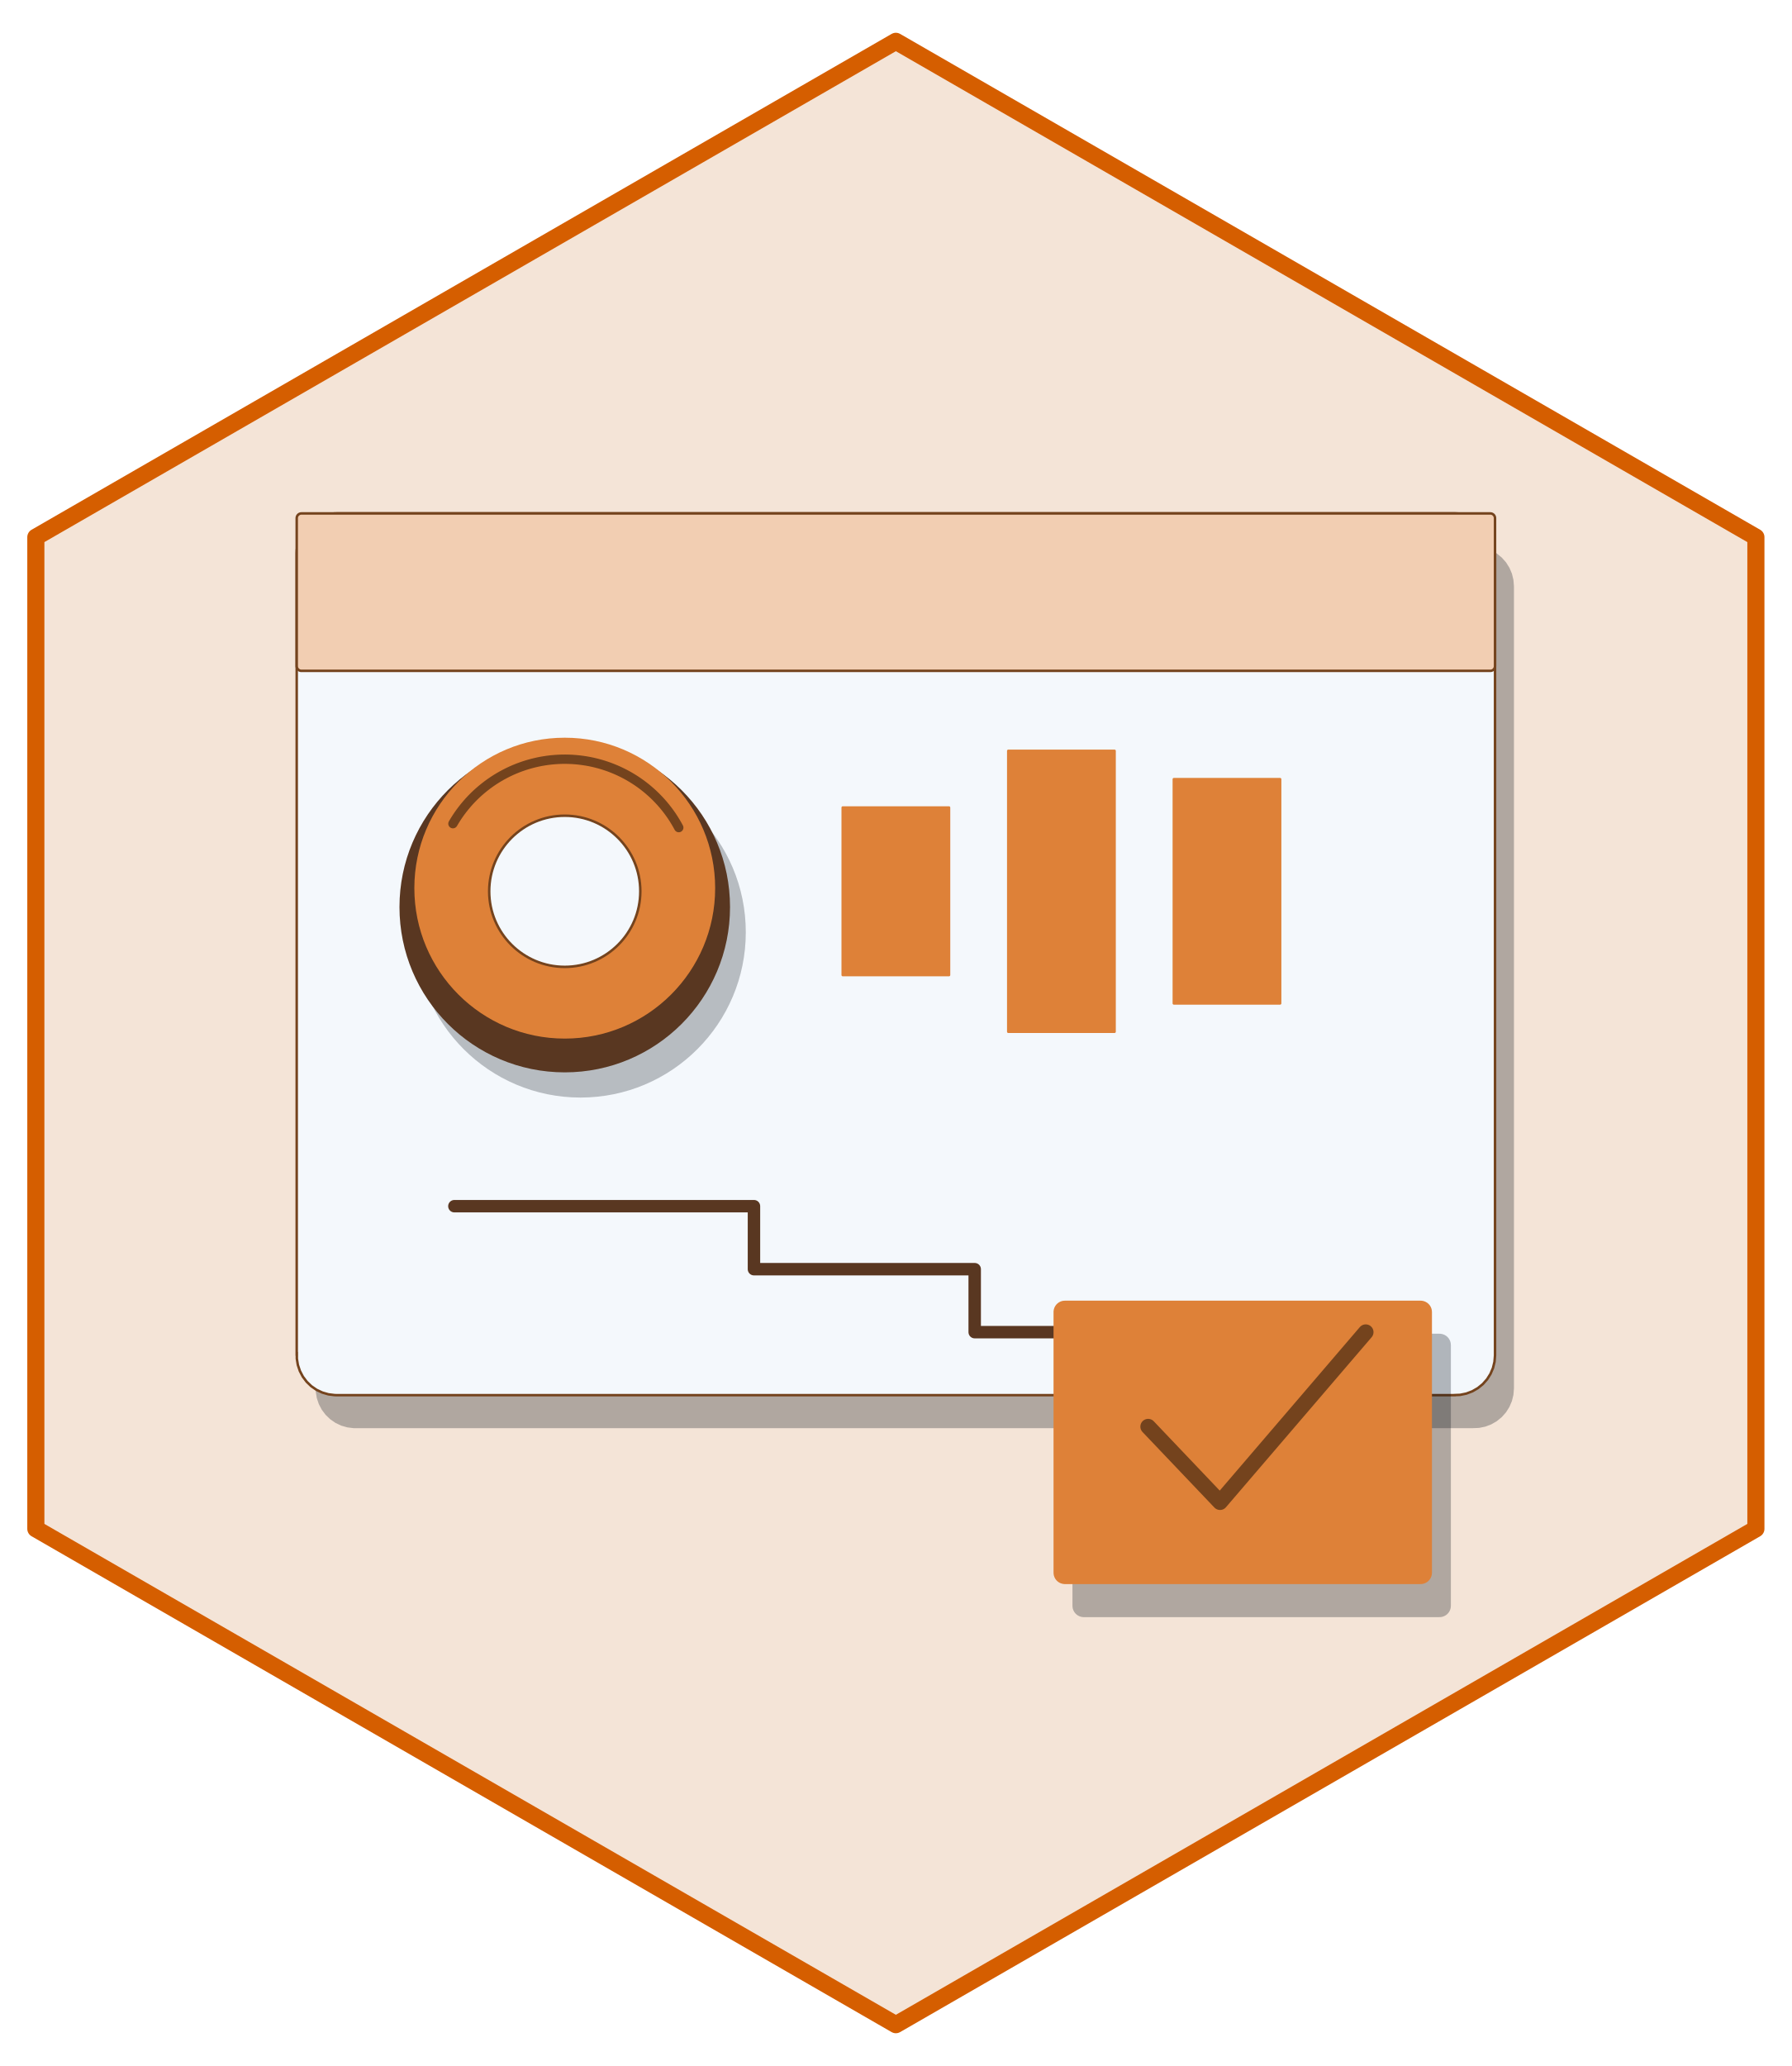
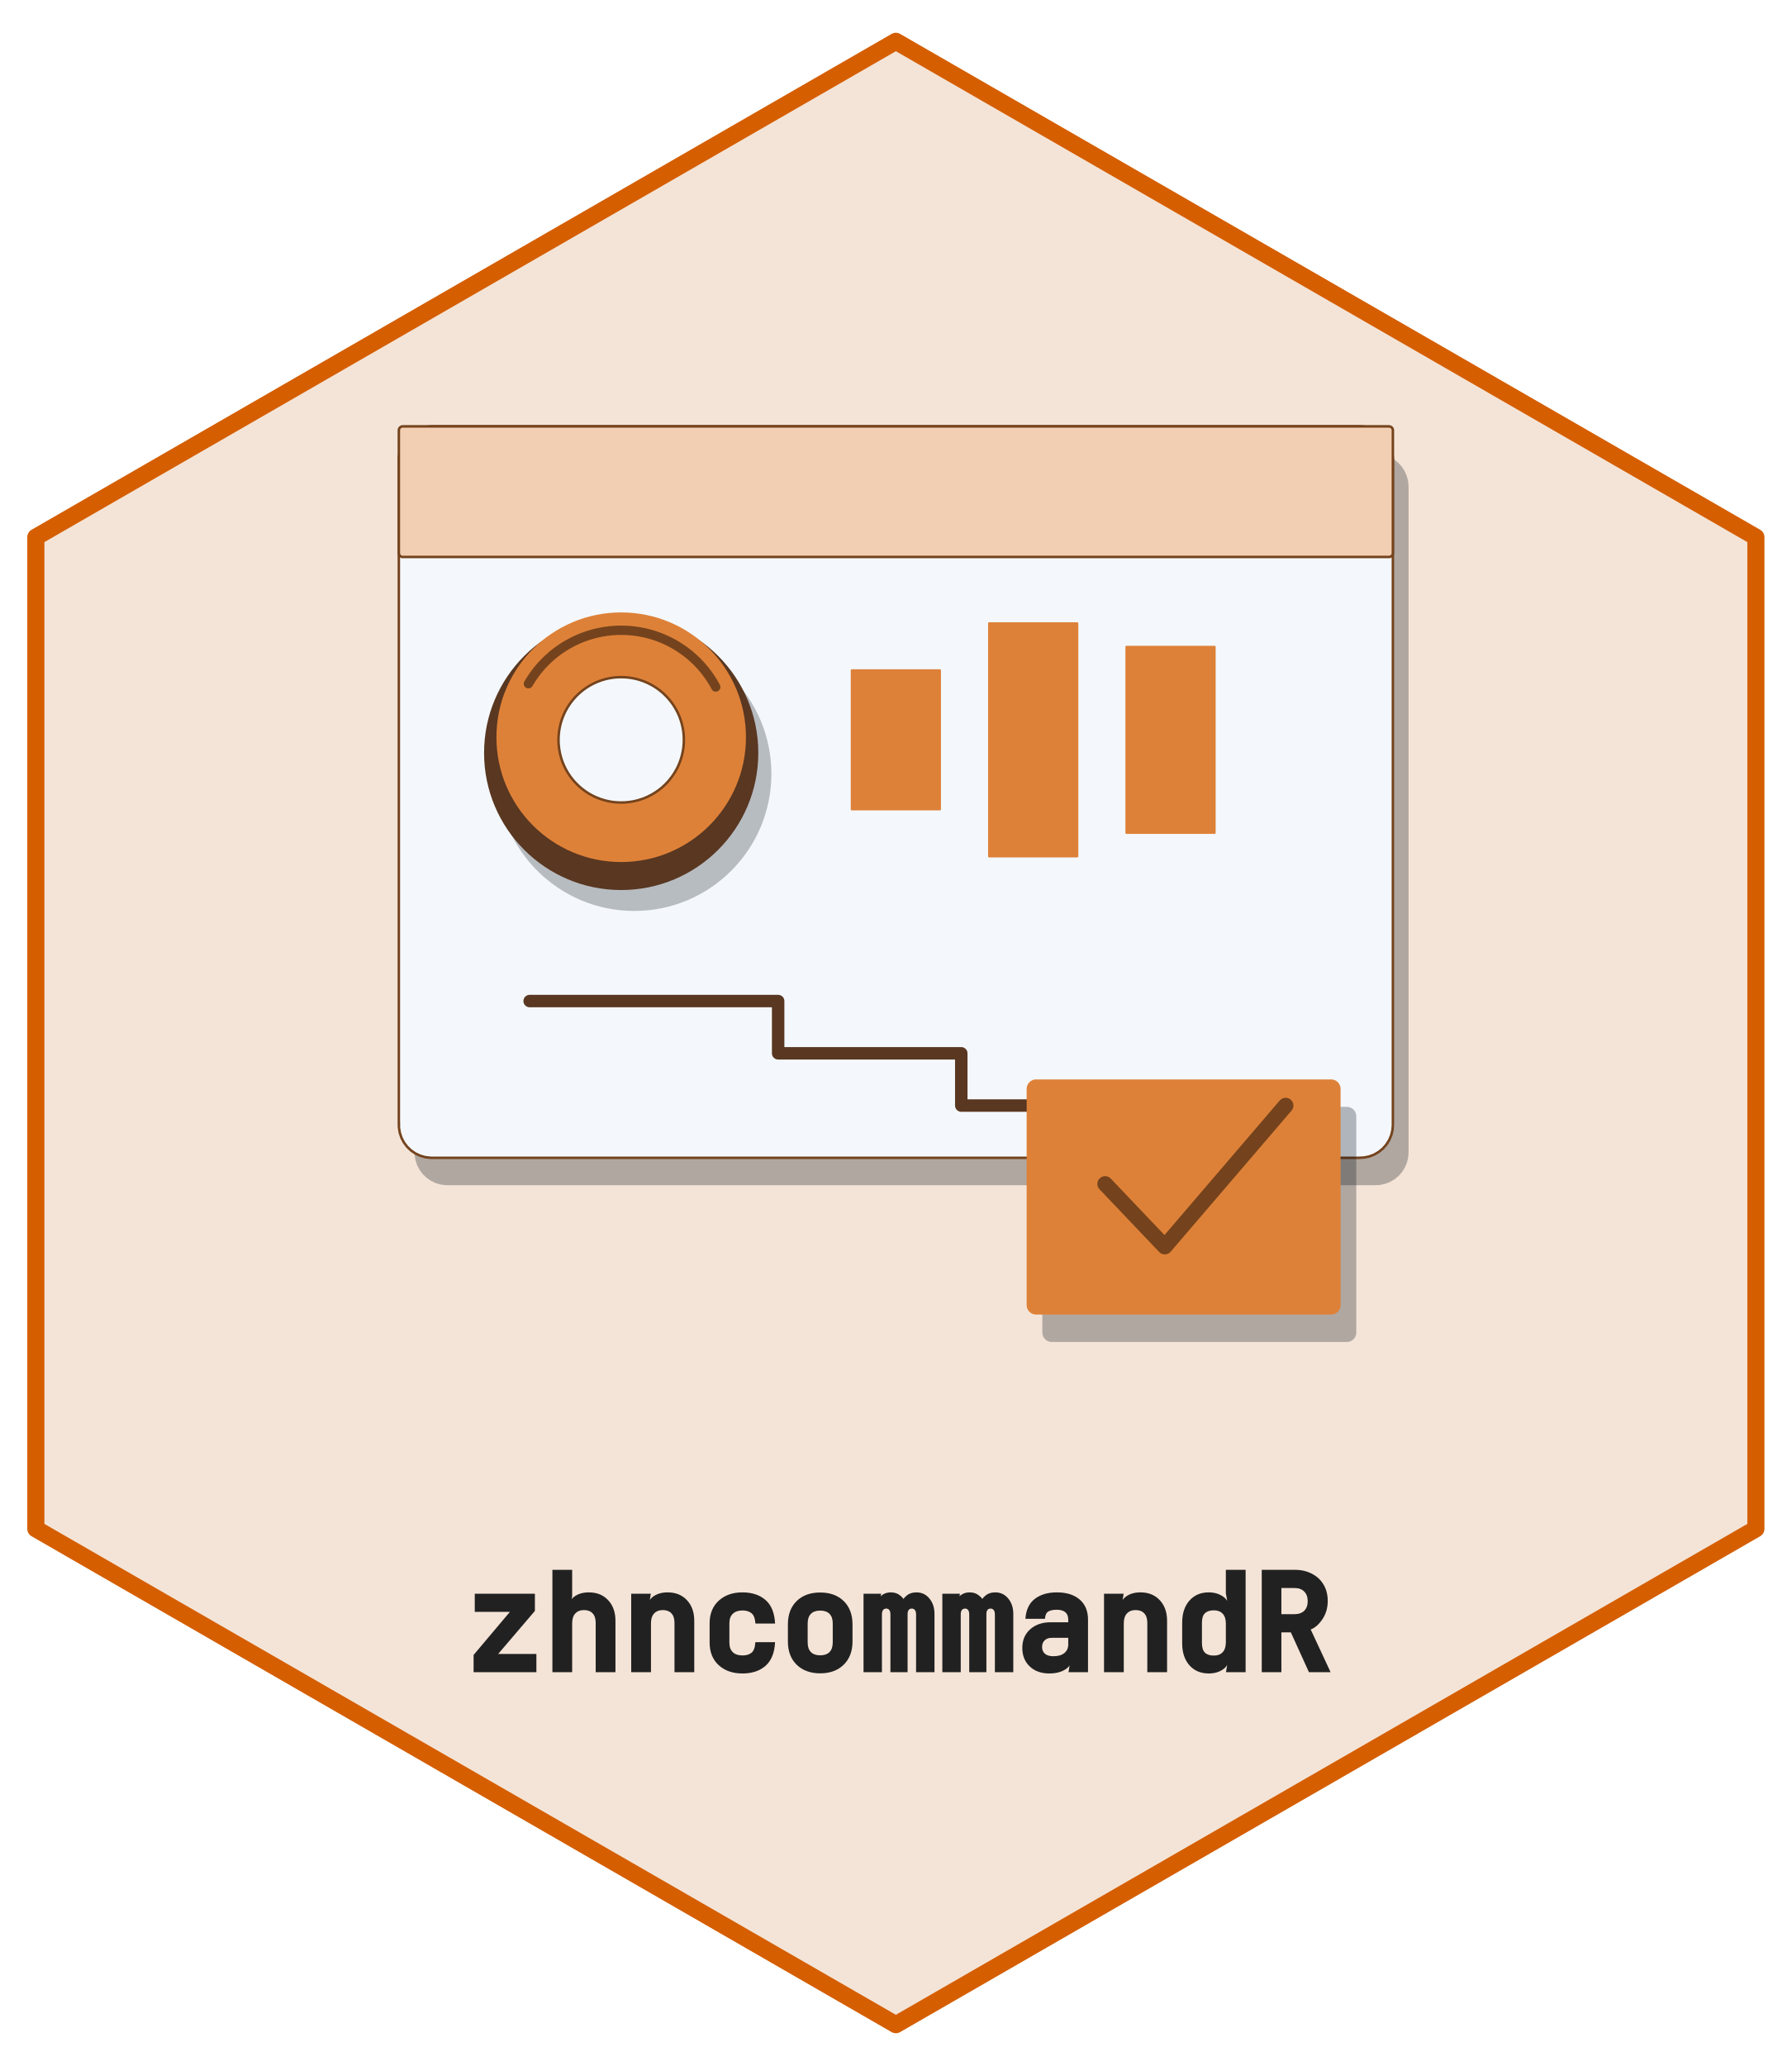
- <svg xmlns="http://www.w3.org/2000/svg" width="432pt" height="498pt" viewBox="0 0 432 498">
+ <svg xmlns="http://www.w3.org/2000/svg" xmlns:xlink="http://www.w3.org/1999/xlink" width="432" height="498" viewBox="0 0 432 498">
+   <defs>
+     <g>
+       <g id="glyph-0-0">
+         <path d="M 2.688 0 L 2.688 -4.156 L 11.438 -14.531 L 2.969 -14.531 L 2.969 -18.906 L 17.469 -18.906 L 17.469 -14.766 L 8.609 -4.391 L 17.828 -4.391 L 17.828 0 Z M 2.688 0 " />
+       </g>
+       <g id="glyph-0-1">
+         <path d="M 2.688 0 L 2.688 -24.672 L 7.453 -24.672 L 7.453 -18.25 L 6.766 -14.891 C 6.535 -16.285 6.891 -17.359 7.828 -18.109 C 8.773 -18.859 9.988 -19.234 11.469 -19.234 C 13.406 -19.234 14.957 -18.609 16.125 -17.359 C 17.301 -16.109 17.891 -14.445 17.891 -12.375 L 17.891 0 L 13.125 0 L 13.125 -11.891 C 13.125 -12.91 12.875 -13.676 12.375 -14.188 C 11.883 -14.707 11.195 -14.969 10.312 -14.969 C 9.414 -14.969 8.711 -14.691 8.203 -14.141 C 7.703 -13.598 7.453 -12.805 7.453 -11.766 L 7.453 0 Z M 2.688 0 " />
+       </g>
+       <g id="glyph-0-2">
+         <path d="M 2.688 0 L 2.688 -18.906 L 7.422 -18.906 L 6.766 -14.891 C 6.535 -16.285 6.891 -17.359 7.828 -18.109 C 8.773 -18.859 9.988 -19.234 11.469 -19.234 C 13.406 -19.234 14.957 -18.609 16.125 -17.359 C 17.301 -16.109 17.891 -14.445 17.891 -12.375 L 17.891 0 L 13.125 0 L 13.125 -11.859 C 13.125 -12.898 12.875 -13.676 12.375 -14.188 C 11.883 -14.707 11.195 -14.969 10.312 -14.969 C 9.414 -14.969 8.711 -14.691 8.203 -14.141 C 7.703 -13.598 7.453 -12.805 7.453 -11.766 L 7.453 0 Z M 2.688 0 " />
+       </g>
+       <g id="glyph-0-3">
+         <path d="M 10.516 0.312 C 8.148 0.312 6.238 -0.352 4.781 -1.688 C 3.32 -3.031 2.594 -4.852 2.594 -7.156 L 2.594 -11.766 C 2.594 -14.055 3.32 -15.875 4.781 -17.219 C 6.238 -18.562 8.148 -19.234 10.516 -19.234 C 12.816 -19.234 14.672 -18.617 16.078 -17.391 C 17.484 -16.172 18.25 -14.281 18.375 -11.719 L 13.641 -11.719 C 13.555 -12.938 13.242 -13.766 12.703 -14.203 C 12.172 -14.648 11.441 -14.875 10.516 -14.875 C 9.516 -14.875 8.738 -14.609 8.188 -14.078 C 7.633 -13.555 7.359 -12.797 7.359 -11.797 L 7.359 -7.156 C 7.359 -6.125 7.633 -5.344 8.188 -4.812 C 8.738 -4.289 9.516 -4.031 10.516 -4.031 C 11.461 -4.031 12.195 -4.254 12.719 -4.703 C 13.25 -5.148 13.551 -5.992 13.625 -7.234 L 18.375 -7.234 C 18.25 -4.672 17.484 -2.77 16.078 -1.531 C 14.672 -0.301 12.816 0.312 10.516 0.312 Z M 10.516 0.312 " />
+       </g>
+       <g id="glyph-0-4">
+         <path d="M 10.25 0.281 C 7.906 0.281 6.02 -0.406 4.594 -1.781 C 3.176 -3.164 2.469 -5.039 2.469 -7.406 L 2.469 -11.5 C 2.469 -13.883 3.172 -15.766 4.578 -17.141 C 5.984 -18.516 7.875 -19.203 10.25 -19.203 C 12.625 -19.203 14.516 -18.516 15.922 -17.141 C 17.336 -15.766 18.047 -13.883 18.047 -11.5 L 18.047 -7.406 C 18.047 -5.039 17.332 -3.164 15.906 -1.781 C 14.488 -0.406 12.602 0.281 10.25 0.281 Z M 10.25 -4.062 C 11.227 -4.062 11.977 -4.32 12.5 -4.844 C 13.02 -5.363 13.281 -6.145 13.281 -7.188 L 13.281 -11.734 C 13.281 -12.766 13.02 -13.539 12.5 -14.062 C 11.977 -14.582 11.227 -14.844 10.25 -14.844 C 9.281 -14.844 8.535 -14.582 8.016 -14.062 C 7.492 -13.539 7.234 -12.766 7.234 -11.734 L 7.234 -7.188 C 7.234 -6.145 7.492 -5.363 8.016 -4.844 C 8.535 -4.32 9.281 -4.062 10.25 -4.062 Z M 10.25 -4.062 " />
+       </g>
+       <g id="glyph-0-5">
+         <path d="M 1.703 0 L 1.703 -18.906 L 5.953 -18.906 L 5.359 -15.859 L 5.297 -15.859 C 5.004 -16.859 5.188 -17.672 5.844 -18.297 C 6.5 -18.922 7.316 -19.234 8.297 -19.234 C 9.234 -19.234 10.031 -18.941 10.688 -18.359 C 11.344 -17.785 11.562 -17.395 11.344 -17.188 C 11.102 -17.375 11.312 -17.758 11.969 -18.344 C 12.625 -18.938 13.453 -19.234 14.453 -19.234 C 15.742 -19.234 16.789 -18.738 17.594 -17.75 C 18.406 -16.77 18.812 -15.539 18.812 -14.062 L 18.812 0 L 14.375 0 L 14.375 -13.906 C 14.375 -14.383 14.281 -14.738 14.094 -14.969 C 13.906 -15.207 13.648 -15.328 13.328 -15.328 C 13.004 -15.328 12.754 -15.211 12.578 -14.984 C 12.41 -14.766 12.328 -14.414 12.328 -13.938 L 12.328 0 L 8.188 0 L 8.188 -13.906 C 8.188 -14.395 8.098 -14.754 7.922 -14.984 C 7.742 -15.211 7.5 -15.328 7.188 -15.328 C 6.863 -15.328 6.609 -15.211 6.422 -14.984 C 6.234 -14.766 6.141 -14.414 6.141 -13.938 L 6.141 0 Z M 1.703 0 " />
+       </g>
+       <g id="glyph-0-6">
+         <path d="M 8.5 0.312 C 6.531 0.312 4.953 -0.254 3.766 -1.391 C 2.578 -2.523 1.984 -4.008 1.984 -5.844 C 1.984 -7.707 2.613 -9.203 3.875 -10.328 C 5.145 -11.461 6.801 -12.031 8.844 -12.031 L 13.062 -12.031 L 13.062 -12.656 C 13.062 -14.25 12.133 -15.047 10.281 -15.047 C 9.383 -15.047 8.703 -14.898 8.234 -14.609 C 7.766 -14.316 7.504 -13.734 7.453 -12.859 L 2.734 -12.859 C 2.879 -15.004 3.629 -16.602 4.984 -17.656 C 6.348 -18.707 8.125 -19.234 10.312 -19.234 C 12.656 -19.234 14.492 -18.656 15.828 -17.5 C 17.16 -16.344 17.828 -14.738 17.828 -12.688 L 17.828 0 L 13.125 0 L 13.75 -3.922 L 13.781 -3.922 C 14.008 -2.555 13.598 -1.508 12.547 -0.781 C 11.492 -0.051 10.145 0.312 8.5 0.312 Z M 9.484 -3.844 C 10.629 -3.844 11.508 -4.098 12.125 -4.609 C 12.75 -5.129 13.062 -5.816 13.062 -6.672 L 13.062 -8.281 L 9.109 -8.281 C 8.367 -8.281 7.789 -8.078 7.375 -7.672 C 6.957 -7.266 6.75 -6.738 6.75 -6.094 C 6.75 -5.395 6.977 -4.844 7.438 -4.438 C 7.906 -4.039 8.586 -3.844 9.484 -3.844 Z M 9.484 -3.844 " />
+       </g>
+       <g id="glyph-0-7">
+         <path d="M 8.938 0.312 C 6.988 0.312 5.43 -0.348 4.266 -1.672 C 3.109 -3.004 2.531 -4.766 2.531 -6.953 L 2.531 -11.922 C 2.531 -14.141 3.109 -15.91 4.266 -17.234 C 5.43 -18.566 6.988 -19.234 8.938 -19.234 C 10.344 -19.234 11.539 -18.863 12.531 -18.125 C 13.52 -17.395 13.945 -16.328 13.812 -14.922 L 13.062 -19 L 13.062 -24.672 L 17.828 -24.672 L 17.828 0 L 13.094 0 L 13.75 -3.984 C 13.906 -2.578 13.5 -1.508 12.531 -0.781 C 11.562 -0.051 10.363 0.312 8.938 0.312 Z M 10.156 -4 C 11.082 -4 11.797 -4.27 12.297 -4.812 C 12.805 -5.352 13.062 -6.156 13.062 -7.219 L 13.062 -11.734 C 13.062 -12.766 12.805 -13.551 12.297 -14.094 C 11.797 -14.633 11.082 -14.906 10.156 -14.906 C 9.227 -14.906 8.52 -14.676 8.031 -14.219 C 7.539 -13.758 7.297 -12.984 7.297 -11.891 L 7.297 -7.062 C 7.297 -5.945 7.539 -5.156 8.031 -4.688 C 8.52 -4.227 9.227 -4 10.156 -4 Z M 10.156 -4 " />
+       </g>
+       <g id="glyph-0-8">
+         <path d="M 2.719 0 L 2.719 -24.672 L 10.672 -24.672 C 12.223 -24.672 13.598 -24.359 14.797 -23.734 C 16.004 -23.117 16.941 -22.25 17.609 -21.125 C 18.285 -20 18.625 -18.68 18.625 -17.172 C 18.625 -15.473 18.188 -13.988 17.312 -12.719 C 16.445 -11.457 15.516 -10.648 14.516 -10.297 L 19.312 0 L 14.094 0 L 9.734 -9.594 L 7.453 -9.594 L 7.453 0 Z M 7.453 -13.984 L 10.672 -13.984 C 11.648 -13.984 12.414 -14.258 12.969 -14.812 C 13.52 -15.363 13.797 -16.129 13.797 -17.109 C 13.797 -18.098 13.516 -18.875 12.953 -19.438 C 12.391 -20 11.629 -20.281 10.672 -20.281 L 7.453 -20.281 Z M 7.453 -13.984 " />
+       </g>
+     </g>
+   </defs>
  <path fill-rule="nonzero" fill="rgb(95.686%, 89.412%, 84.314%)" fill-opacity="1" stroke-width="4.125" stroke-linecap="round" stroke-linejoin="round" stroke="rgb(83.529%, 36.863%, 0%)" stroke-opacity="1" stroke-miterlimit="10" d="M 216 9.961 L 423.359 129.48 L 423.359 368.52 L 216 488.039 L 8.641 368.52 L 8.641 129.48 Z M 216 9.961 " />
-   <path fill-rule="nonzero" fill="rgb(1.176%, 3.922%, 7.059%)" fill-opacity="0.278" d="M 85.664 344.262 L 355.457 344.262 L 355.074 344.254 L 356.613 344.191 L 358.121 343.883 L 359.559 343.336 L 360.891 342.566 L 362.082 341.594 L 363.105 340.441 L 363.926 339.141 L 364.531 337.727 L 364.898 336.23 L 365.023 334.695 L 365.023 141.289 L 364.898 139.758 L 364.531 138.262 L 363.926 136.844 L 363.105 135.543 L 362.082 134.395 L 360.891 133.418 L 359.559 132.648 L 358.121 132.105 L 356.613 131.797 L 355.457 131.727 L 85.664 131.727 L 86.816 131.797 L 85.281 131.734 L 83.754 131.918 L 82.273 132.348 L 80.883 133.008 L 79.617 133.883 L 78.508 134.949 L 77.582 136.18 L 76.867 137.543 L 76.379 139 L 76.133 140.52 L 76.102 141.289 L 76.102 334.695 L 76.133 333.926 L 76.133 335.465 L 76.379 336.984 L 76.867 338.445 L 77.582 339.809 L 78.508 341.039 L 79.617 342.105 L 80.883 342.98 L 82.273 343.641 L 83.754 344.066 L 85.281 344.254 Z M 85.664 344.262 " />
-   <path fill-rule="nonzero" fill="rgb(95.686%, 97.255%, 98.824%)" fill-opacity="1" stroke-width="0.6" stroke-linecap="round" stroke-linejoin="round" stroke="rgb(45.49%, 26.275%, 11.373%)" stroke-opacity="1" stroke-miterlimit="10" d="M 81.102 336.293 L 350.898 336.293 L 350.512 336.285 L 352.051 336.223 L 353.559 335.914 L 354.996 335.367 L 356.328 334.598 L 357.523 333.625 L 358.543 332.473 L 359.367 331.172 L 359.969 329.754 L 360.336 328.262 L 360.461 326.727 L 360.461 133.32 L 360.336 131.785 L 359.969 130.293 L 359.367 128.875 L 358.543 127.574 L 357.523 126.422 L 356.328 125.449 L 354.996 124.68 L 353.559 124.133 L 352.051 123.824 L 350.898 123.758 L 81.102 123.758 L 82.258 123.824 L 80.719 123.766 L 79.191 123.949 L 77.711 124.379 L 76.32 125.039 L 75.055 125.91 L 73.945 126.977 L 73.02 128.207 L 72.305 129.57 L 71.816 131.031 L 71.57 132.551 L 71.539 133.32 L 71.539 326.727 L 71.57 325.957 L 71.57 327.496 L 71.816 329.016 L 72.305 330.477 L 73.02 331.84 L 73.945 333.07 L 75.055 334.137 L 76.32 335.012 L 77.711 335.668 L 79.191 336.098 L 80.719 336.285 Z M 81.102 336.293 " />
-   <path fill-rule="nonzero" fill="rgb(94.902%, 80.784%, 69.804%)" fill-opacity="1" stroke-width="0.6" stroke-linecap="round" stroke-linejoin="round" stroke="rgb(45.49%, 26.275%, 11.373%)" stroke-opacity="1" stroke-miterlimit="10" d="M 72.68 161.707 L 359.32 161.707 L 359.277 161.707 L 359.461 161.699 L 359.641 161.664 L 359.809 161.598 L 359.969 161.508 L 360.109 161.391 L 360.234 161.254 L 360.332 161.098 L 360.402 160.93 L 360.445 160.754 L 360.461 160.57 L 360.461 124.895 L 360.445 124.711 L 360.402 124.535 L 360.332 124.367 L 360.234 124.211 L 360.109 124.074 L 359.969 123.957 L 359.809 123.867 L 359.641 123.801 L 359.461 123.766 L 359.32 123.758 L 72.68 123.758 L 72.816 123.766 L 72.633 123.758 L 72.449 123.777 L 72.273 123.832 L 72.109 123.91 L 71.957 124.012 L 71.824 124.141 L 71.715 124.285 L 71.629 124.449 L 71.574 124.621 L 71.543 124.805 L 71.539 124.895 L 71.539 160.57 L 71.543 160.48 L 71.543 160.66 L 71.574 160.844 L 71.629 161.016 L 71.715 161.18 L 71.824 161.324 L 71.957 161.453 L 72.109 161.555 L 72.273 161.637 L 72.449 161.688 L 72.633 161.707 Z M 72.68 161.707 " />
-   <path fill-rule="nonzero" fill="rgb(1.176%, 3.922%, 7.059%)" fill-opacity="0.251" d="M 179.816 224.711 C 179.816 246.719 161.977 264.562 139.969 264.562 C 117.961 264.562 100.117 246.719 100.117 224.711 C 100.117 202.703 117.961 184.859 139.969 184.859 C 161.977 184.859 179.816 202.703 179.816 224.711 " />
-   <path fill-rule="nonzero" fill="rgb(34.902%, 21.569%, 12.941%)" fill-opacity="1" d="M 176.016 218.637 C 176.016 240.648 158.176 258.488 136.168 258.488 C 114.156 258.488 96.316 240.648 96.316 218.637 C 96.316 196.629 114.156 178.789 136.168 178.789 C 158.176 178.789 176.016 196.629 176.016 218.637 " />
-   <path fill-rule="nonzero" fill="rgb(87.059%, 50.588%, 21.961%)" fill-opacity="1" d="M 172.43 214.082 C 172.43 234.113 156.195 250.348 136.168 250.348 C 116.137 250.348 99.902 234.113 99.902 214.082 C 99.902 194.055 116.137 177.82 136.168 177.82 C 156.195 177.82 172.43 194.055 172.43 214.082 " />
-   <path fill="none" stroke-width="2.25" stroke-linecap="round" stroke-linejoin="round" stroke="rgb(45.49%, 26.275%, 11.373%)" stroke-opacity="1" stroke-miterlimit="10" d="M 163.656 199.492 L 163.254 198.758 L 162.828 198.035 L 162.387 197.32 L 161.926 196.621 L 161.445 195.938 L 160.945 195.262 L 160.426 194.602 L 159.895 193.957 L 159.34 193.324 L 158.773 192.711 L 158.188 192.109 L 157.586 191.523 L 156.969 190.957 L 156.336 190.406 L 155.691 189.871 L 155.031 189.355 L 154.355 188.855 L 153.668 188.375 L 152.969 187.914 L 152.254 187.473 L 151.531 187.047 L 150.797 186.645 L 150.051 186.262 L 149.293 185.898 L 148.527 185.555 L 147.754 185.234 L 146.969 184.93 L 146.18 184.652 L 145.383 184.395 L 144.578 184.156 L 143.766 183.941 L 142.949 183.746 L 142.129 183.574 L 141.301 183.426 L 140.473 183.301 L 139.641 183.195 L 138.805 183.113 L 137.969 183.051 L 137.129 183.016 L 136.289 183 L 135.449 183.008 L 134.613 183.039 L 133.773 183.094 L 132.938 183.168 L 132.105 183.266 L 131.277 183.387 L 130.449 183.527 L 129.625 183.695 L 128.809 183.883 L 127.996 184.09 L 127.188 184.32 L 126.387 184.574 L 125.594 184.848 L 124.809 185.141 L 124.031 185.457 L 123.266 185.793 L 122.504 186.152 L 121.758 186.531 L 121.02 186.926 L 120.289 187.344 L 119.574 187.781 L 118.871 188.238 L 118.18 188.711 L 117.5 189.207 L 116.836 189.719 L 116.184 190.246 L 115.547 190.793 L 114.926 191.355 L 114.32 191.934 L 113.73 192.531 L 113.156 193.141 L 112.602 193.77 L 112.062 194.41 L 111.539 195.066 L 111.035 195.734 L 110.547 196.418 L 110.082 197.113 L 109.633 197.82 L 109.203 198.543 " />
-   <path fill-rule="nonzero" fill="rgb(95.686%, 97.255%, 98.824%)" fill-opacity="1" stroke-width="0.6" stroke-linecap="round" stroke-linejoin="round" stroke="rgb(45.49%, 26.275%, 11.373%)" stroke-opacity="1" stroke-miterlimit="10" d="M 154.383 214.844 C 154.383 224.902 146.227 233.059 136.168 233.059 C 126.105 233.059 117.949 224.902 117.949 214.844 C 117.949 204.781 126.105 196.625 136.168 196.625 C 146.227 196.625 154.383 204.781 154.383 214.844 " />
-   <path fill-rule="nonzero" fill="rgb(87.059%, 50.588%, 21.961%)" fill-opacity="1" d="M 203.199 235.336 L 228.801 235.336 L 228.789 235.336 L 228.84 235.336 L 228.887 235.324 L 228.938 235.305 L 228.98 235.281 L 229.02 235.25 L 229.051 235.211 L 229.078 235.168 L 229.098 235.121 L 229.113 235.074 L 229.117 235.023 L 229.117 194.664 L 229.113 194.613 L 229.098 194.562 L 229.078 194.516 L 229.051 194.473 L 229.02 194.438 L 228.98 194.402 L 228.938 194.379 L 228.887 194.359 L 228.84 194.352 L 228.801 194.348 L 203.199 194.348 L 203.238 194.352 L 203.188 194.348 L 203.137 194.355 L 203.086 194.367 L 203.043 194.391 L 203 194.418 L 202.965 194.453 L 202.934 194.496 L 202.91 194.539 L 202.895 194.586 L 202.887 194.637 L 202.883 194.664 L 202.883 235.023 L 202.887 234.996 L 202.887 235.047 L 202.895 235.098 L 202.91 235.145 L 202.934 235.191 L 202.965 235.23 L 203 235.266 L 203.043 235.293 L 203.086 235.316 L 203.137 235.332 L 203.188 235.336 Z M 203.199 235.336 " />
-   <path fill-rule="nonzero" fill="rgb(87.059%, 50.588%, 21.961%)" fill-opacity="1" d="M 243.117 249 L 268.719 249 L 268.703 249 L 268.754 248.996 L 268.805 248.988 L 268.852 248.969 L 268.895 248.945 L 268.938 248.914 L 268.969 248.875 L 268.996 248.832 L 269.016 248.785 L 269.027 248.734 L 269.031 248.684 L 269.031 181 L 269.027 180.949 L 269.016 180.898 L 268.996 180.855 L 268.969 180.812 L 268.938 180.773 L 268.895 180.742 L 268.852 180.715 L 268.805 180.699 L 268.754 180.688 L 268.719 180.684 L 243.117 180.684 L 243.152 180.688 L 243.102 180.684 L 243.055 180.691 L 243.004 180.707 L 242.957 180.727 L 242.918 180.758 L 242.879 180.793 L 242.852 180.832 L 242.828 180.875 L 242.809 180.926 L 242.801 180.973 L 242.801 248.684 L 242.801 248.66 L 242.801 248.711 L 242.809 248.762 L 242.828 248.809 L 242.852 248.852 L 242.879 248.895 L 242.918 248.93 L 242.957 248.957 L 243.004 248.98 L 243.055 248.992 L 243.102 249 Z M 243.117 249 " />
-   <path fill-rule="nonzero" fill="rgb(87.059%, 50.588%, 21.961%)" fill-opacity="1" d="M 283.031 242.168 L 308.633 242.168 L 308.621 242.168 L 308.672 242.168 L 308.723 242.156 L 308.77 242.137 L 308.812 242.113 L 308.852 242.082 L 308.887 242.043 L 308.914 242 L 308.934 241.953 L 308.945 241.902 L 308.949 241.855 L 308.949 187.832 L 308.945 187.781 L 308.934 187.73 L 308.914 187.684 L 308.887 187.641 L 308.852 187.605 L 308.812 187.574 L 308.77 187.547 L 308.723 187.527 L 308.672 187.52 L 308.633 187.516 L 283.031 187.516 L 283.07 187.52 L 283.02 187.516 L 282.969 187.523 L 282.922 187.535 L 282.875 187.559 L 282.832 187.586 L 282.797 187.621 L 282.766 187.664 L 282.742 187.707 L 282.727 187.758 L 282.719 187.805 L 282.719 241.855 L 282.719 241.828 L 282.719 241.879 L 282.727 241.93 L 282.742 241.977 L 282.766 242.023 L 282.797 242.062 L 282.832 242.098 L 282.875 242.125 L 282.922 242.148 L 282.969 242.164 L 283.02 242.168 Z M 283.031 242.168 " />
-   <path fill="none" stroke-width="3" stroke-linecap="round" stroke-linejoin="round" stroke="rgb(34.902%, 21.569%, 12.941%)" stroke-opacity="1" stroke-miterlimit="10" d="M 109.555 290.746 L 181.785 290.746 L 181.785 305.93 L 235.008 305.93 L 235.008 321.109 L 307.238 321.109 " />
-   <path fill-rule="nonzero" fill="rgb(1.176%, 3.922%, 7.059%)" fill-opacity="0.278" d="M 261.309 389.805 L 347.082 389.805 L 346.973 389.801 L 347.414 389.785 L 347.844 389.695 L 348.254 389.539 L 348.637 389.32 L 348.977 389.043 L 349.27 388.715 L 349.504 388.344 L 349.676 387.938 L 349.781 387.512 L 349.816 387.07 L 349.816 324.223 L 349.781 323.785 L 349.676 323.355 L 349.504 322.953 L 349.27 322.582 L 348.977 322.25 L 348.637 321.973 L 348.254 321.754 L 347.844 321.598 L 347.414 321.508 L 347.082 321.488 L 261.309 321.488 L 261.641 321.508 L 261.199 321.492 L 260.766 321.543 L 260.34 321.668 L 259.945 321.855 L 259.582 322.105 L 259.266 322.41 L 259 322.762 L 258.797 323.152 L 258.656 323.566 L 258.586 324.004 L 258.578 324.223 L 258.578 387.07 L 258.586 386.852 L 258.586 387.293 L 258.656 387.727 L 258.797 388.145 L 259 388.531 L 259.266 388.883 L 259.582 389.188 L 259.945 389.438 L 260.34 389.625 L 260.766 389.75 L 261.199 389.801 Z M 261.309 389.805 " />
-   <path fill-rule="nonzero" fill="rgb(87.059%, 50.588%, 21.961%)" fill-opacity="1" d="M 256.75 381.836 L 342.523 381.836 L 342.41 381.832 L 342.852 381.816 L 343.281 381.727 L 343.691 381.57 L 344.074 381.352 L 344.414 381.074 L 344.707 380.742 L 344.941 380.371 L 345.113 379.969 L 345.219 379.539 L 345.254 379.102 L 345.254 316.254 L 345.219 315.812 L 345.113 315.387 L 344.941 314.98 L 344.707 314.609 L 344.414 314.281 L 344.074 314.004 L 343.691 313.785 L 343.281 313.629 L 342.852 313.539 L 342.523 313.52 L 256.75 313.52 L 257.078 313.539 L 256.637 313.523 L 256.203 313.574 L 255.781 313.695 L 255.383 313.887 L 255.02 314.137 L 254.703 314.441 L 254.438 314.793 L 254.234 315.18 L 254.094 315.598 L 254.023 316.031 L 254.016 316.254 L 254.016 379.102 L 254.023 378.883 L 254.023 379.32 L 254.094 379.754 L 254.234 380.172 L 254.438 380.562 L 254.703 380.914 L 255.02 381.219 L 255.383 381.469 L 255.781 381.656 L 256.203 381.777 L 256.637 381.832 Z M 256.75 381.836 " />
-   <path fill="none" stroke-width="3.75" stroke-linecap="round" stroke-linejoin="round" stroke="rgb(45.49%, 26.275%, 11.373%)" stroke-opacity="1" stroke-miterlimit="10" d="M 276.824 343.883 L 294.16 362.098 L 329.289 321.109 " />
+   <path fill-rule="nonzero" fill="rgb(1.176%, 3.922%, 7.059%)" fill-opacity="0.278" d="M 107.883 285.695 L 331.688 285.695 L 331.367 285.688 L 332.645 285.637 L 333.895 285.379 L 335.09 284.926 L 336.195 284.289 L 337.184 283.48 L 338.031 282.527 L 338.711 281.445 L 339.211 280.273 L 339.52 279.031 L 339.621 277.758 L 339.621 117.32 L 339.52 116.047 L 339.211 114.809 L 338.711 113.633 L 338.031 112.555 L 337.184 111.598 L 336.195 110.789 L 335.09 110.152 L 333.895 109.699 L 332.645 109.445 L 331.688 109.387 L 107.883 109.387 L 108.836 109.445 L 107.562 109.391 L 106.293 109.547 L 105.066 109.902 L 103.914 110.449 L 102.863 111.176 L 101.941 112.059 L 101.176 113.078 L 100.582 114.211 L 100.18 115.422 L 99.973 116.68 L 99.949 117.32 L 99.949 277.758 L 99.973 277.121 L 99.973 278.398 L 100.18 279.66 L 100.582 280.871 L 101.176 282 L 101.941 283.02 L 102.863 283.906 L 103.914 284.629 L 105.066 285.18 L 106.293 285.535 L 107.562 285.688 Z M 107.883 285.695 " />
+   <path fill-rule="nonzero" fill="rgb(95.686%, 97.255%, 98.824%)" fill-opacity="1" stroke-width="0.6" stroke-linecap="round" stroke-linejoin="round" stroke="rgb(45.49%, 26.275%, 11.373%)" stroke-opacity="1" stroke-miterlimit="10" d="M 104.098 279.082 L 327.902 279.082 L 327.582 279.074 L 328.859 279.023 L 330.109 278.77 L 331.305 278.316 L 332.41 277.676 L 333.398 276.871 L 334.246 275.914 L 334.93 274.836 L 335.43 273.66 L 335.734 272.422 L 335.836 271.148 L 335.836 110.707 L 335.734 109.438 L 335.43 108.195 L 334.93 107.02 L 334.246 105.941 L 333.398 104.988 L 332.41 104.18 L 331.305 103.539 L 330.109 103.086 L 328.859 102.832 L 327.902 102.773 L 104.098 102.773 L 105.055 102.832 L 103.777 102.781 L 102.512 102.934 L 101.285 103.289 L 100.129 103.836 L 99.078 104.562 L 98.16 105.445 L 97.391 106.469 L 96.797 107.598 L 96.395 108.809 L 96.188 110.07 L 96.164 110.707 L 96.164 271.148 L 96.188 270.512 L 96.188 271.785 L 96.395 273.047 L 96.797 274.258 L 97.391 275.387 L 98.16 276.41 L 99.078 277.293 L 100.129 278.02 L 101.285 278.566 L 102.512 278.922 L 103.777 279.074 Z M 104.098 279.082 " />
+   <path fill-rule="nonzero" fill="rgb(94.902%, 80.784%, 69.804%)" fill-opacity="1" stroke-width="0.6" stroke-linecap="round" stroke-linejoin="round" stroke="rgb(45.49%, 26.275%, 11.373%)" stroke-opacity="1" stroke-miterlimit="10" d="M 97.109 134.258 L 334.891 134.258 L 334.855 134.258 L 335.008 134.25 L 335.156 134.219 L 335.297 134.168 L 335.43 134.09 L 335.547 133.996 L 335.648 133.883 L 335.73 133.754 L 335.789 133.613 L 335.824 133.465 L 335.836 133.312 L 335.836 103.719 L 335.824 103.566 L 335.789 103.418 L 335.73 103.281 L 335.648 103.152 L 335.547 103.039 L 335.43 102.941 L 335.297 102.867 L 335.156 102.812 L 335.008 102.781 L 334.891 102.773 L 97.109 102.773 L 97.223 102.781 L 97.07 102.773 L 96.918 102.793 L 96.773 102.836 L 96.637 102.902 L 96.512 102.988 L 96.402 103.094 L 96.309 103.215 L 96.238 103.348 L 96.191 103.492 L 96.168 103.645 L 96.164 103.719 L 96.164 133.312 L 96.168 133.238 L 96.168 133.391 L 96.191 133.539 L 96.238 133.684 L 96.309 133.816 L 96.402 133.941 L 96.512 134.047 L 96.637 134.133 L 96.773 134.195 L 96.918 134.238 L 97.07 134.258 Z M 97.109 134.258 " />
+   <path fill-rule="nonzero" fill="rgb(1.176%, 3.922%, 7.059%)" fill-opacity="0.251" d="M 185.984 186.52 C 185.984 204.777 171.184 219.578 152.93 219.578 C 134.672 219.578 119.871 204.777 119.871 186.52 C 119.871 168.262 134.672 153.465 152.93 153.465 C 171.184 153.465 185.984 168.262 185.984 186.52 " />
+   <path fill-rule="nonzero" fill="rgb(34.902%, 21.569%, 12.941%)" fill-opacity="1" d="M 182.832 181.484 C 182.832 199.742 168.031 214.539 149.773 214.539 C 131.516 214.539 116.715 199.742 116.715 181.484 C 116.715 163.227 131.516 148.426 149.773 148.426 C 168.031 148.426 182.832 163.227 182.832 181.484 " />
+   <path fill-rule="nonzero" fill="rgb(87.059%, 50.588%, 21.961%)" fill-opacity="1" d="M 179.855 177.707 C 179.855 194.32 166.387 207.789 149.773 207.789 C 133.16 207.789 119.691 194.32 119.691 177.707 C 119.691 161.09 133.16 147.621 149.773 147.621 C 166.387 147.621 179.855 161.09 179.855 177.707 " />
+   <path fill="none" stroke-width="2.25" stroke-linecap="round" stroke-linejoin="round" stroke="rgb(45.49%, 26.275%, 11.373%)" stroke-opacity="1" stroke-miterlimit="10" d="M 172.578 165.602 L 172.242 164.992 L 171.895 164.391 L 171.523 163.801 L 171.141 163.219 L 170.742 162.652 L 170.328 162.094 L 169.898 161.543 L 169.457 161.008 L 169 160.484 L 168.527 159.973 L 168.043 159.477 L 167.543 158.992 L 167.031 158.52 L 166.508 158.062 L 165.973 157.621 L 165.422 157.191 L 164.863 156.777 L 164.293 156.379 L 163.711 155.996 L 163.121 155.629 L 162.52 155.277 L 161.91 154.945 L 161.293 154.625 L 160.664 154.324 L 160.027 154.039 L 159.387 153.773 L 158.738 153.523 L 158.082 153.289 L 157.418 153.074 L 156.75 152.879 L 156.078 152.699 L 155.402 152.539 L 154.719 152.398 L 154.035 152.273 L 153.348 152.168 L 152.656 152.082 L 151.965 152.012 L 151.27 151.965 L 150.574 151.934 L 149.879 151.922 L 149.18 151.926 L 148.484 151.953 L 147.789 151.996 L 147.098 152.059 L 146.406 152.141 L 145.719 152.242 L 145.031 152.359 L 144.348 152.496 L 143.672 152.652 L 142.996 152.824 L 142.328 153.016 L 141.664 153.227 L 141.004 153.453 L 140.355 153.695 L 139.707 153.957 L 139.07 154.238 L 138.441 154.535 L 137.82 154.848 L 137.207 155.18 L 136.605 155.523 L 136.012 155.887 L 135.426 156.266 L 134.852 156.66 L 134.289 157.066 L 133.738 157.492 L 133.199 157.93 L 132.672 158.383 L 132.156 158.852 L 131.652 159.332 L 131.164 159.828 L 130.688 160.332 L 130.227 160.852 L 129.777 161.387 L 129.344 161.93 L 128.926 162.484 L 128.523 163.051 L 128.137 163.629 L 127.762 164.215 L 127.406 164.812 " />
+   <path fill-rule="nonzero" fill="rgb(95.686%, 97.255%, 98.824%)" fill-opacity="1" stroke-width="0.6" stroke-linecap="round" stroke-linejoin="round" stroke="rgb(45.49%, 26.275%, 11.373%)" stroke-opacity="1" stroke-miterlimit="10" d="M 164.887 178.336 C 164.887 186.68 158.121 193.445 149.773 193.445 C 141.43 193.445 134.664 186.68 134.664 178.336 C 134.664 169.988 141.43 163.223 149.773 163.223 C 158.121 163.223 164.887 169.988 164.887 178.336 " />
+   <path fill-rule="nonzero" fill="rgb(87.059%, 50.588%, 21.961%)" fill-opacity="1" d="M 205.383 195.336 L 226.617 195.336 L 226.609 195.336 L 226.648 195.336 L 226.691 195.324 L 226.73 195.312 L 226.766 195.289 L 226.801 195.262 L 226.828 195.23 L 226.852 195.195 L 226.867 195.156 L 226.875 195.117 L 226.879 195.074 L 226.879 161.594 L 226.875 161.555 L 226.867 161.512 L 226.852 161.473 L 226.828 161.438 L 226.801 161.406 L 226.766 161.379 L 226.73 161.359 L 226.691 161.344 L 226.648 161.336 L 226.617 161.332 L 205.383 161.332 L 205.414 161.336 L 205.371 161.336 L 205.328 161.34 L 205.289 161.352 L 205.25 161.367 L 205.215 161.395 L 205.188 161.422 L 205.16 161.457 L 205.141 161.492 L 205.129 161.531 L 205.121 161.574 L 205.121 195.074 L 205.121 195.055 L 205.121 195.098 L 205.129 195.137 L 205.141 195.176 L 205.16 195.215 L 205.215 195.277 L 205.25 195.301 L 205.289 195.32 L 205.328 195.332 L 205.371 195.336 Z M 205.383 195.336 " />
+   <path fill-rule="nonzero" fill="rgb(87.059%, 50.588%, 21.961%)" fill-opacity="1" d="M 238.492 206.672 L 259.73 206.672 L 259.723 206.668 L 259.762 206.668 L 259.805 206.66 L 259.844 206.645 L 259.879 206.625 L 259.914 206.598 L 259.941 206.566 L 259.961 206.531 L 259.98 206.492 L 259.988 206.449 L 259.992 206.41 L 259.992 150.262 L 259.988 150.219 L 259.98 150.18 L 259.961 150.141 L 259.941 150.105 L 259.914 150.074 L 259.879 150.047 L 259.844 150.023 L 259.805 150.012 L 259.762 150 L 238.492 150 L 238.527 150 L 238.484 150 L 238.441 150.004 L 238.402 150.016 L 238.363 150.035 L 238.328 150.059 L 238.297 150.086 L 238.273 150.121 L 238.254 150.16 L 238.242 150.199 L 238.234 150.238 L 238.234 206.41 L 238.234 206.387 L 238.234 206.43 L 238.242 206.473 L 238.254 206.512 L 238.273 206.547 L 238.297 206.582 L 238.328 206.609 L 238.363 206.637 L 238.402 206.652 L 238.441 206.664 L 238.484 206.668 Z M 238.492 206.672 " />
+   <path fill-rule="nonzero" fill="rgb(87.059%, 50.588%, 21.961%)" fill-opacity="1" d="M 271.605 201.004 L 292.844 201.004 L 292.832 201.004 L 292.875 201 L 292.918 200.992 L 292.957 200.977 L 292.992 200.957 L 293.023 200.93 L 293.055 200.898 L 293.074 200.863 L 293.094 200.824 L 293.102 200.785 L 293.105 200.742 L 293.105 155.93 L 293.102 155.887 L 293.094 155.844 L 293.074 155.805 L 293.055 155.77 L 293.023 155.738 L 292.992 155.715 L 292.957 155.691 L 292.918 155.676 L 292.875 155.668 L 271.605 155.668 L 271.637 155.668 L 271.598 155.668 L 271.555 155.672 L 271.516 155.684 L 271.477 155.703 L 271.441 155.727 L 271.41 155.754 L 271.387 155.789 L 271.367 155.824 L 271.352 155.867 L 271.348 155.906 L 271.344 155.93 L 271.344 200.742 L 271.348 200.723 L 271.348 200.762 L 271.352 200.805 L 271.367 200.844 L 271.387 200.883 L 271.41 200.914 L 271.441 200.945 L 271.477 200.969 L 271.516 200.984 L 271.555 200.996 L 271.598 201.004 Z M 271.605 201.004 " />
+   <path fill="none" stroke-width="3" stroke-linecap="round" stroke-linejoin="round" stroke="rgb(34.902%, 21.569%, 12.941%)" stroke-opacity="1" stroke-miterlimit="10" d="M 127.699 241.301 L 187.617 241.301 L 187.617 253.895 L 231.77 253.895 L 231.77 266.488 L 291.688 266.488 " />
+   <path fill-rule="nonzero" fill="rgb(1.176%, 3.922%, 7.059%)" fill-opacity="0.278" d="M 253.586 323.473 L 324.738 323.473 L 324.648 323.473 L 325.012 323.457 L 325.371 323.383 L 325.711 323.254 L 326.027 323.074 L 326.309 322.84 L 326.551 322.57 L 326.746 322.262 L 326.891 321.926 L 326.977 321.57 L 327.008 321.207 L 327.008 269.07 L 326.977 268.707 L 326.891 268.352 L 326.746 268.016 L 326.551 267.707 L 326.309 267.434 L 326.027 267.203 L 325.711 267.023 L 325.371 266.895 L 325.012 266.82 L 324.738 266.805 L 253.586 266.805 L 253.859 266.82 L 253.496 266.805 L 253.133 266.848 L 252.785 266.949 L 252.453 267.105 L 252.152 267.312 L 251.891 267.566 L 251.672 267.859 L 251.5 268.184 L 251.387 268.527 L 251.328 268.887 L 251.32 269.07 L 251.32 321.207 L 251.328 321.023 L 251.328 321.391 L 251.387 321.75 L 251.5 322.094 L 251.672 322.418 L 251.891 322.711 L 252.152 322.961 L 252.453 323.172 L 252.785 323.328 L 253.133 323.43 L 253.496 323.473 Z M 253.586 323.473 " />
+   <path fill-rule="nonzero" fill="rgb(87.059%, 50.588%, 21.961%)" fill-opacity="1" d="M 249.805 316.863 L 320.957 316.863 L 320.863 316.859 L 321.23 316.844 L 321.586 316.773 L 321.926 316.645 L 322.242 316.461 L 322.527 316.23 L 322.77 315.957 L 322.961 315.648 L 323.105 315.312 L 323.191 314.961 L 323.223 314.594 L 323.223 262.457 L 323.191 262.094 L 323.105 261.742 L 322.961 261.406 L 322.77 261.098 L 322.527 260.824 L 322.242 260.594 L 321.926 260.41 L 321.586 260.281 L 321.23 260.207 L 320.957 260.191 L 249.805 260.191 L 250.074 260.207 L 249.711 260.195 L 249.348 260.238 L 249 260.34 L 248.668 260.496 L 248.371 260.703 L 248.105 260.957 L 247.887 261.246 L 247.719 261.57 L 247.602 261.918 L 247.543 262.277 L 247.535 262.457 L 247.535 314.594 L 247.543 314.414 L 247.543 314.777 L 247.602 315.137 L 247.719 315.484 L 247.887 315.809 L 248.105 316.098 L 248.371 316.352 L 248.668 316.559 L 249 316.715 L 249.348 316.816 L 249.711 316.859 Z M 249.805 316.863 " />
+   <path fill="none" stroke-width="3.75" stroke-linecap="round" stroke-linejoin="round" stroke="rgb(45.49%, 26.275%, 11.373%)" stroke-opacity="1" stroke-miterlimit="10" d="M 266.457 285.379 L 280.84 300.492 L 309.977 266.488 " />
+   <g fill="rgb(12.941%, 12.941%, 12.941%)" fill-opacity="1">
+     <use xlink:href="#glyph-0-0" x="111.5" y="403.069" />
+     <use xlink:href="#glyph-0-1" x="130.5" y="403.069" />
+     <use xlink:href="#glyph-0-2" x="149.5" y="403.069" />
+     <use xlink:href="#glyph-0-3" x="168.5" y="403.069" />
+     <use xlink:href="#glyph-0-4" x="187.5" y="403.069" />
+     <use xlink:href="#glyph-0-5" x="206.5" y="403.069" />
+     <use xlink:href="#glyph-0-5" x="225.5" y="403.069" />
+     <use xlink:href="#glyph-0-6" x="244.5" y="403.069" />
+     <use xlink:href="#glyph-0-2" x="263.5" y="403.069" />
+     <use xlink:href="#glyph-0-7" x="282.5" y="403.069" />
+     <use xlink:href="#glyph-0-8" x="301.5" y="403.069" />
+   </g>
</svg>
